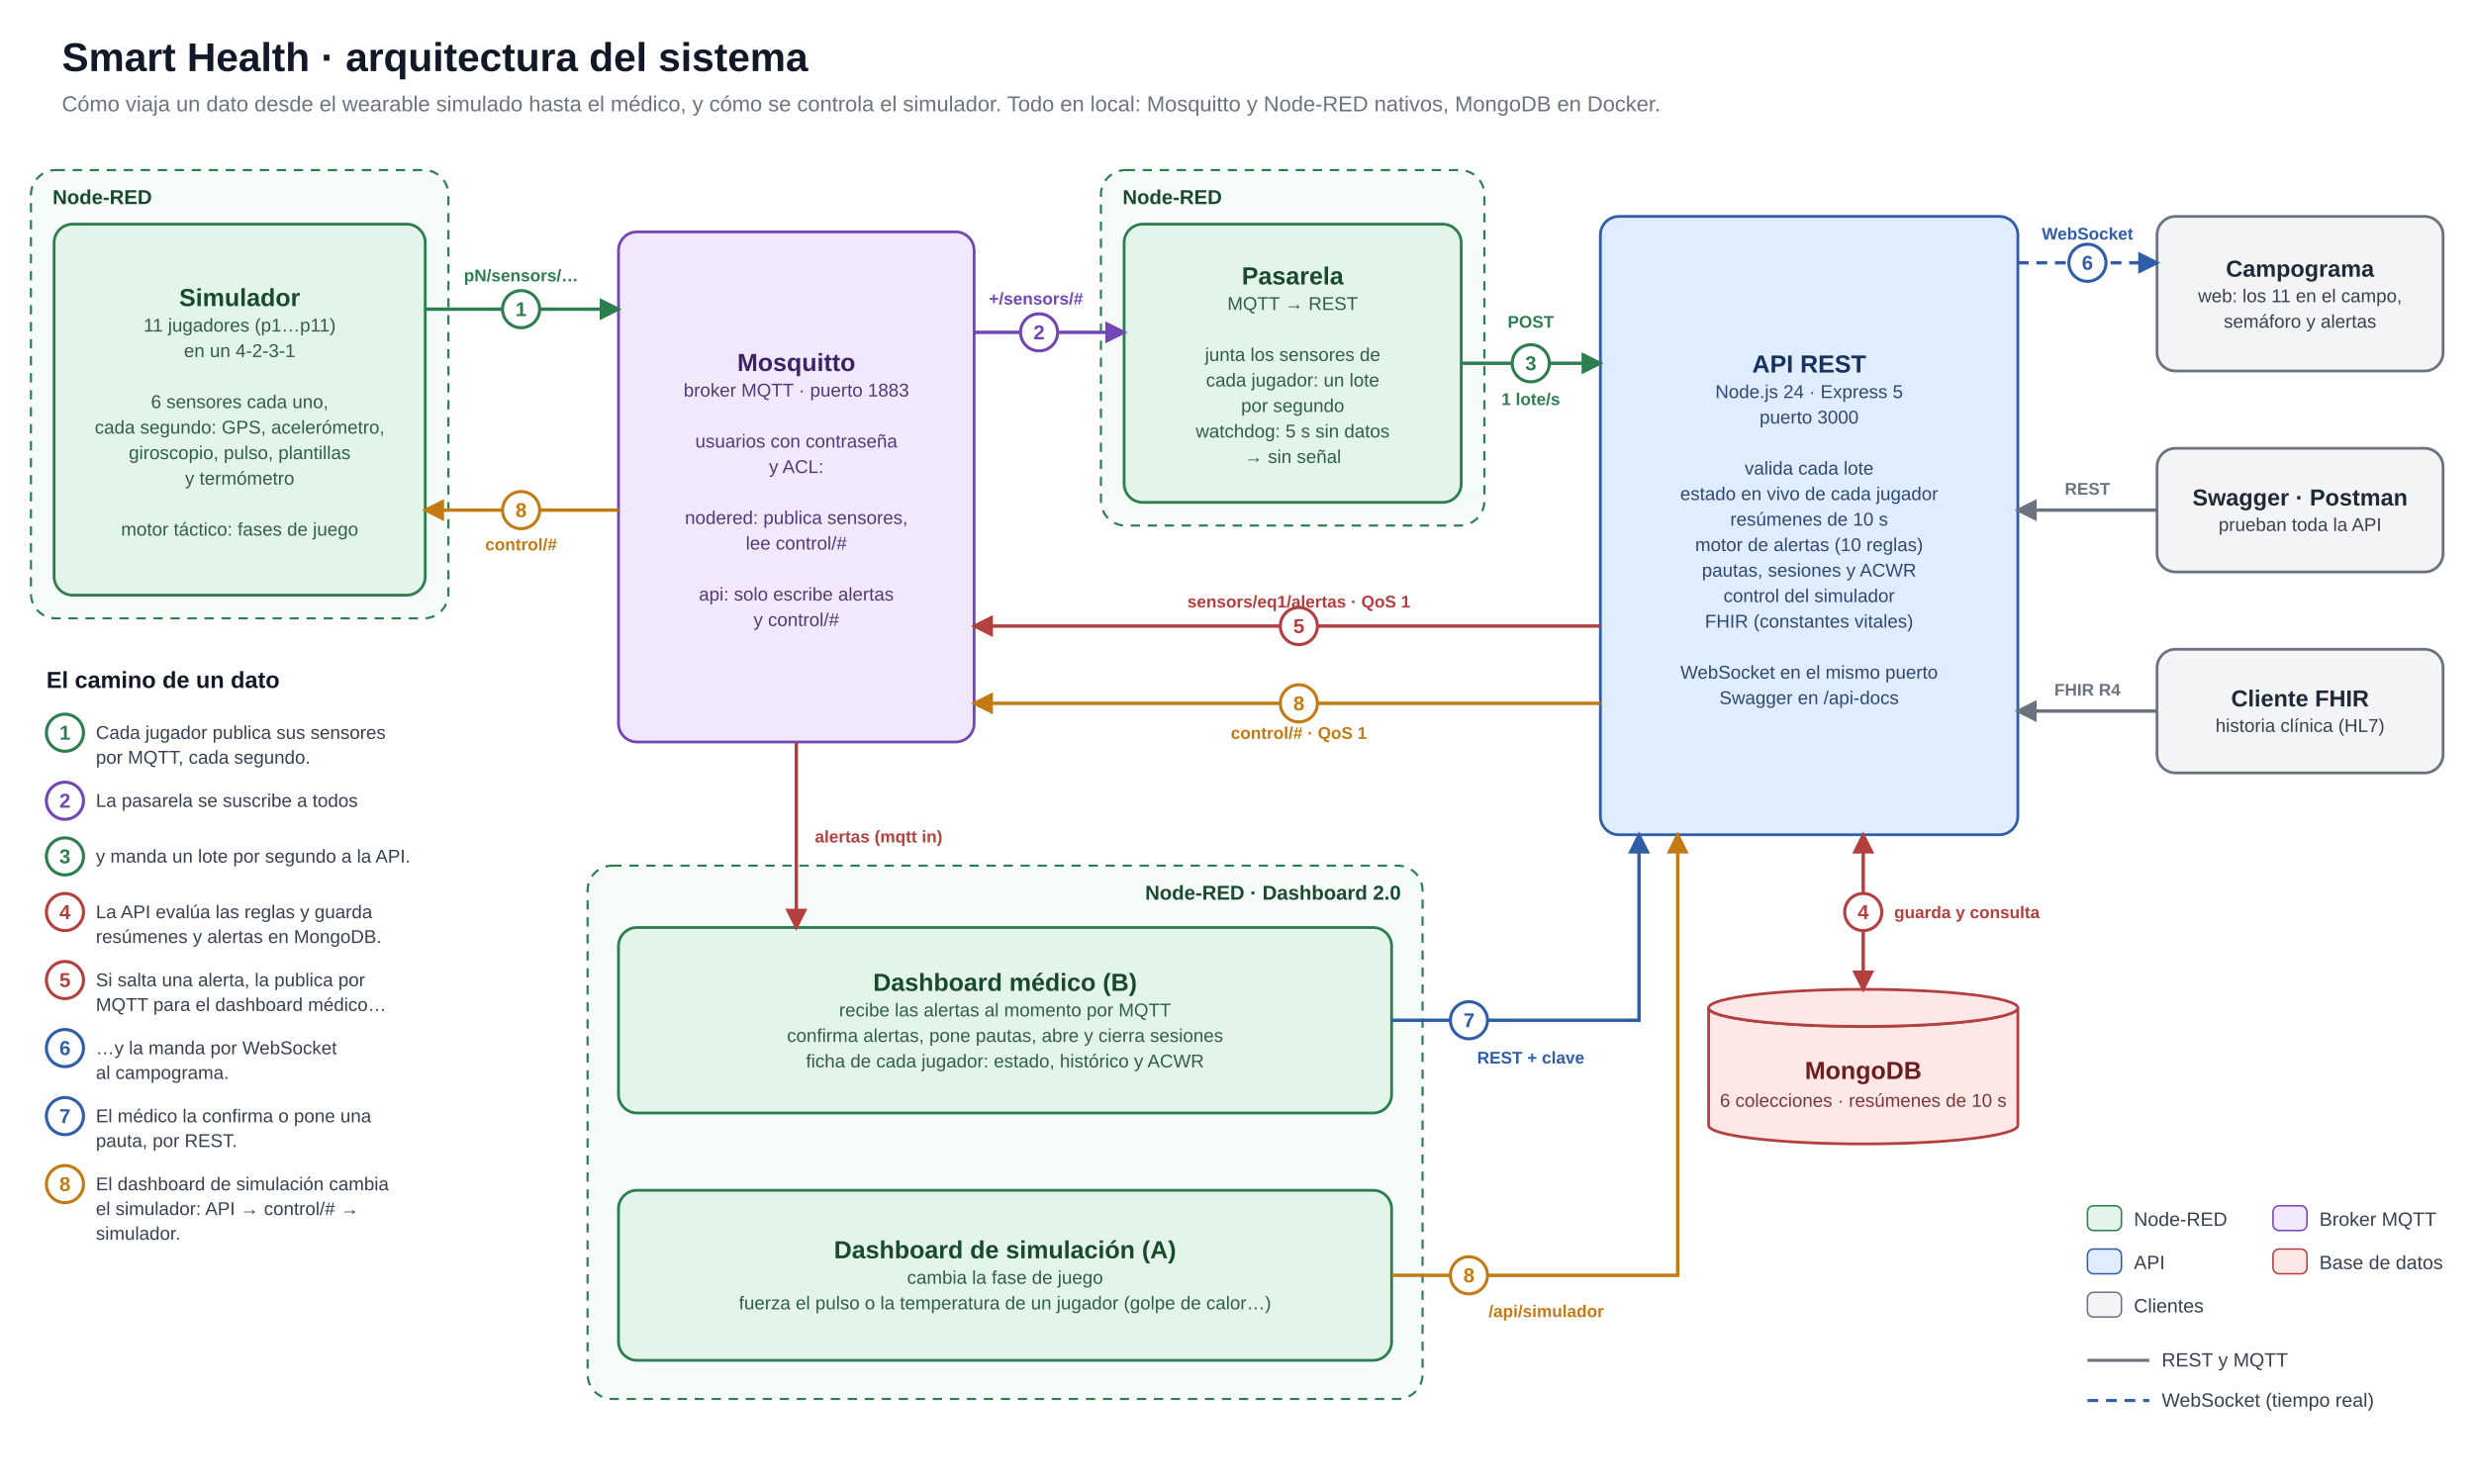
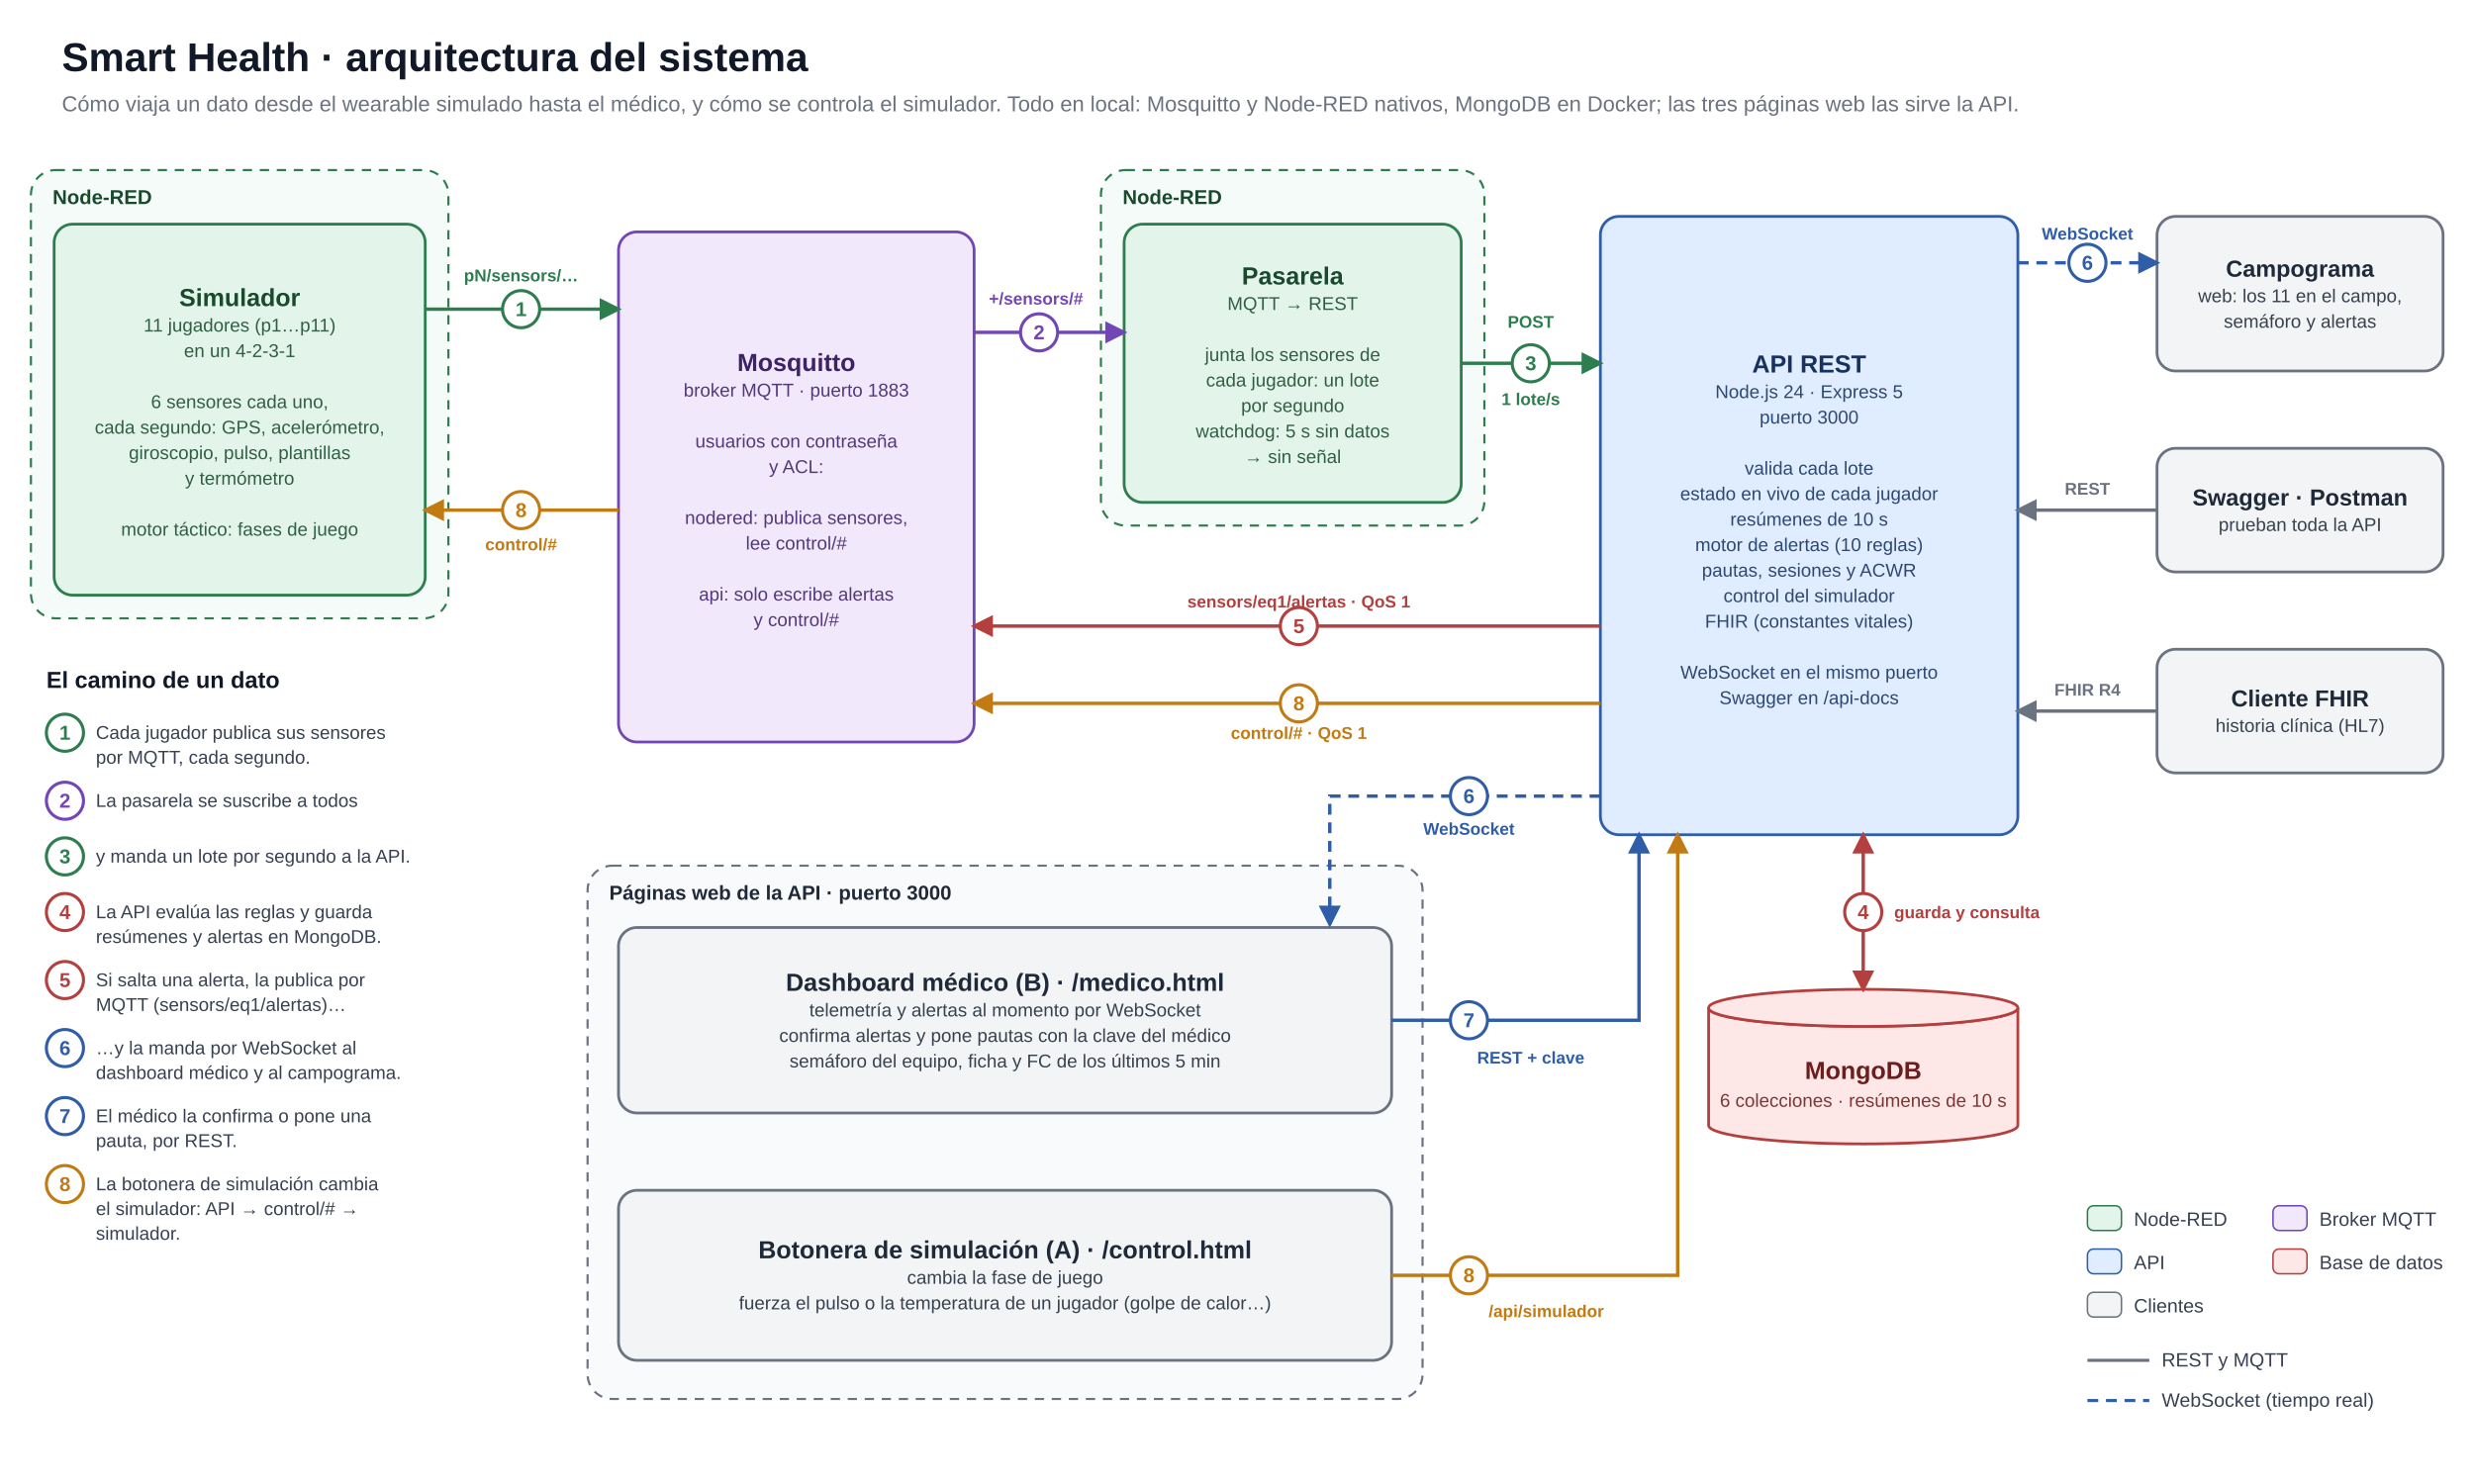
<svg xmlns="http://www.w3.org/2000/svg" viewBox="0 0 1600 960" width="1600" height="960">
  <defs>
    <marker id="m-2E7D4F" viewBox="0 0 10 10" refX="8.5" refY="5" markerWidth="6.5" markerHeight="6.5" orient="auto-start-reverse">
      <path d="M0,0 L10,5 L0,10 z" fill="#2E7D4F" />
    </marker>
    <marker id="m-7346B5" viewBox="0 0 10 10" refX="8.5" refY="5" markerWidth="6.5" markerHeight="6.5" orient="auto-start-reverse">
      <path d="M0,0 L10,5 L0,10 z" fill="#7346B5" />
    </marker>
    <marker id="m-2F5DA8" viewBox="0 0 10 10" refX="8.5" refY="5" markerWidth="6.5" markerHeight="6.5" orient="auto-start-reverse">
      <path d="M0,0 L10,5 L0,10 z" fill="#2F5DA8" />
    </marker>
    <marker id="m-B3403F" viewBox="0 0 10 10" refX="8.5" refY="5" markerWidth="6.5" markerHeight="6.5" orient="auto-start-reverse">
      <path d="M0,0 L10,5 L0,10 z" fill="#B3403F" />
    </marker>
    <marker id="m-6B7280" viewBox="0 0 10 10" refX="8.5" refY="5" markerWidth="6.5" markerHeight="6.5" orient="auto-start-reverse">
      <path d="M0,0 L10,5 L0,10 z" fill="#6B7280" />
    </marker>
    <marker id="m-C27A12" viewBox="0 0 10 10" refX="8.5" refY="5" markerWidth="6.5" markerHeight="6.5" orient="auto-start-reverse">
      <path d="M0,0 L10,5 L0,10 z" fill="#C27A12" />
    </marker>
  </defs>
  <rect width="1600" height="960" fill="#FFFFFF" />
  <rect x="20" y="110" width="270" height="290" rx="16" fill="#E3F4EA" fill-opacity="0.35" stroke="#2E7D4F" stroke-width="1.4" stroke-dasharray="6 5" />
  <text x="34" y="132" font-family="'Segoe UI', Arial, sans-serif" font-size="13" font-weight="700" fill="#1A4A2E">Node-RED</text>
  <rect x="712" y="110" width="248" height="230" rx="16" fill="#E3F4EA" fill-opacity="0.35" stroke="#2E7D4F" stroke-width="1.4" stroke-dasharray="6 5" />
  <text x="726" y="132" font-family="'Segoe UI', Arial, sans-serif" font-size="13" font-weight="700" fill="#1A4A2E">Node-RED</text>
-   <rect x="380" y="560" width="540" height="345" rx="16" fill="#E3F4EA" fill-opacity="0.35" stroke="#2E7D4F" stroke-width="1.4" stroke-dasharray="6 5" />
-   <text x="906" y="582" text-anchor="end" font-family="'Segoe UI', Arial, sans-serif" font-size="13" font-weight="700" fill="#1A4A2E">Node-RED · Dashboard 2.0</text>
+   <rect x="380" y="560" width="540" height="345" rx="16" fill="#F3F4F6" fill-opacity="0.45" stroke="#6B7280" stroke-width="1.4" stroke-dasharray="6 5" />
+   <text x="394" y="582" font-family="'Segoe UI', Arial, sans-serif" font-size="13" font-weight="700" fill="#1F2937">Páginas web de la API · puerto 3000</text>
  <text x="40" y="46" font-family="'Segoe UI', Arial, sans-serif" font-size="26" font-weight="700" fill="#111827">Smart Health · arquitectura del sistema</text>
-   <text x="40" y="72" font-family="'Segoe UI', Arial, sans-serif" font-size="14" fill="#6B7280">Cómo viaja un dato desde el wearable simulado hasta el médico, y cómo se controla el simulador. Todo en local: Mosquitto y Node-RED nativos, MongoDB en Docker.</text>
+   <text x="40" y="72" font-family="'Segoe UI', Arial, sans-serif" font-size="14" fill="#6B7280">Cómo viaja un dato desde el wearable simulado hasta el médico, y cómo se controla el simulador. Todo en local: Mosquitto y Node-RED nativos, MongoDB en Docker; las tres páginas web las sirve la API.</text>
  <rect x="35" y="145" width="240" height="240" rx="12" fill="#E3F4EA" stroke="#2E7D4F" stroke-width="1.8" />
  <text x="155" y="198" text-anchor="middle" font-family="'Segoe UI', Arial, sans-serif" font-size="16" font-weight="700" fill="#1A4A2E">Simulador</text>
  <text x="155" y="214.5" text-anchor="middle" font-family="'Segoe UI', Arial, sans-serif" font-size="12" fill="#1A4A2E" opacity="0.88">11 jugadores (p1…p11)</text>
  <text x="155" y="231" text-anchor="middle" font-family="'Segoe UI', Arial, sans-serif" font-size="12" fill="#1A4A2E" opacity="0.88">en un 4-2-3-1</text>
  <text x="155" y="247.5" text-anchor="middle" font-family="'Segoe UI', Arial, sans-serif" font-size="12" fill="#1A4A2E" opacity="0.88" />
  <text x="155" y="264" text-anchor="middle" font-family="'Segoe UI', Arial, sans-serif" font-size="12" fill="#1A4A2E" opacity="0.88">6 sensores cada uno,</text>
  <text x="155" y="280.5" text-anchor="middle" font-family="'Segoe UI', Arial, sans-serif" font-size="12" fill="#1A4A2E" opacity="0.88">cada segundo: GPS, acelerómetro,</text>
  <text x="155" y="297" text-anchor="middle" font-family="'Segoe UI', Arial, sans-serif" font-size="12" fill="#1A4A2E" opacity="0.88">giroscopio, pulso, plantillas</text>
  <text x="155" y="313.5" text-anchor="middle" font-family="'Segoe UI', Arial, sans-serif" font-size="12" fill="#1A4A2E" opacity="0.88">y termómetro</text>
  <text x="155" y="330" text-anchor="middle" font-family="'Segoe UI', Arial, sans-serif" font-size="12" fill="#1A4A2E" opacity="0.88" />
  <text x="155" y="346.5" text-anchor="middle" font-family="'Segoe UI', Arial, sans-serif" font-size="12" fill="#1A4A2E" opacity="0.88">motor táctico: fases de juego</text>
  <rect x="400" y="150" width="230" height="330" rx="12" fill="#F1E8FB" stroke="#7346B5" stroke-width="1.8" />
  <text x="515" y="240" text-anchor="middle" font-family="'Segoe UI', Arial, sans-serif" font-size="16" font-weight="700" fill="#3E2268">Mosquitto</text>
  <text x="515" y="256.5" text-anchor="middle" font-family="'Segoe UI', Arial, sans-serif" font-size="12" fill="#3E2268" opacity="0.88">broker MQTT · puerto 1883</text>
  <text x="515" y="273" text-anchor="middle" font-family="'Segoe UI', Arial, sans-serif" font-size="12" fill="#3E2268" opacity="0.88" />
  <text x="515" y="289.5" text-anchor="middle" font-family="'Segoe UI', Arial, sans-serif" font-size="12" fill="#3E2268" opacity="0.88">usuarios con contraseña</text>
  <text x="515" y="306" text-anchor="middle" font-family="'Segoe UI', Arial, sans-serif" font-size="12" fill="#3E2268" opacity="0.88">y ACL:</text>
  <text x="515" y="322.5" text-anchor="middle" font-family="'Segoe UI', Arial, sans-serif" font-size="12" fill="#3E2268" opacity="0.88" />
  <text x="515" y="339" text-anchor="middle" font-family="'Segoe UI', Arial, sans-serif" font-size="12" fill="#3E2268" opacity="0.88">nodered: publica sensores,</text>
  <text x="515" y="355.5" text-anchor="middle" font-family="'Segoe UI', Arial, sans-serif" font-size="12" fill="#3E2268" opacity="0.88">lee control/#</text>
  <text x="515" y="372" text-anchor="middle" font-family="'Segoe UI', Arial, sans-serif" font-size="12" fill="#3E2268" opacity="0.88" />
  <text x="515" y="388.5" text-anchor="middle" font-family="'Segoe UI', Arial, sans-serif" font-size="12" fill="#3E2268" opacity="0.88">api: solo escribe alertas</text>
  <text x="515" y="405" text-anchor="middle" font-family="'Segoe UI', Arial, sans-serif" font-size="12" fill="#3E2268" opacity="0.88">y control/#</text>
  <rect x="727" y="145" width="218" height="180" rx="12" fill="#E3F4EA" stroke="#2E7D4F" stroke-width="1.8" />
  <text x="836" y="184" text-anchor="middle" font-family="'Segoe UI', Arial, sans-serif" font-size="16" font-weight="700" fill="#1A4A2E">Pasarela</text>
  <text x="836" y="200.5" text-anchor="middle" font-family="'Segoe UI', Arial, sans-serif" font-size="12" fill="#1A4A2E" opacity="0.88">MQTT → REST</text>
  <text x="836" y="217" text-anchor="middle" font-family="'Segoe UI', Arial, sans-serif" font-size="12" fill="#1A4A2E" opacity="0.88" />
  <text x="836" y="233.5" text-anchor="middle" font-family="'Segoe UI', Arial, sans-serif" font-size="12" fill="#1A4A2E" opacity="0.88">junta los sensores de</text>
  <text x="836" y="250" text-anchor="middle" font-family="'Segoe UI', Arial, sans-serif" font-size="12" fill="#1A4A2E" opacity="0.88">cada jugador: un lote</text>
  <text x="836" y="266.5" text-anchor="middle" font-family="'Segoe UI', Arial, sans-serif" font-size="12" fill="#1A4A2E" opacity="0.88">por segundo</text>
  <text x="836" y="283" text-anchor="middle" font-family="'Segoe UI', Arial, sans-serif" font-size="12" fill="#1A4A2E" opacity="0.88">watchdog: 5 s sin datos</text>
  <text x="836" y="299.5" text-anchor="middle" font-family="'Segoe UI', Arial, sans-serif" font-size="12" fill="#1A4A2E" opacity="0.88">→ sin señal</text>
  <rect x="1035" y="140" width="270" height="400" rx="12" fill="#E0ECFF" stroke="#2F5DA8" stroke-width="1.8" />
  <text x="1170" y="241" text-anchor="middle" font-family="'Segoe UI', Arial, sans-serif" font-size="16" font-weight="700" fill="#17325E">API REST</text>
  <text x="1170" y="257.5" text-anchor="middle" font-family="'Segoe UI', Arial, sans-serif" font-size="12" fill="#17325E" opacity="0.88">Node.js 24 · Express 5</text>
  <text x="1170" y="274" text-anchor="middle" font-family="'Segoe UI', Arial, sans-serif" font-size="12" fill="#17325E" opacity="0.88">puerto 3000</text>
  <text x="1170" y="290.5" text-anchor="middle" font-family="'Segoe UI', Arial, sans-serif" font-size="12" fill="#17325E" opacity="0.88" />
  <text x="1170" y="307" text-anchor="middle" font-family="'Segoe UI', Arial, sans-serif" font-size="12" fill="#17325E" opacity="0.88">valida cada lote</text>
  <text x="1170" y="323.5" text-anchor="middle" font-family="'Segoe UI', Arial, sans-serif" font-size="12" fill="#17325E" opacity="0.88">estado en vivo de cada jugador</text>
  <text x="1170" y="340" text-anchor="middle" font-family="'Segoe UI', Arial, sans-serif" font-size="12" fill="#17325E" opacity="0.88">resúmenes de 10 s</text>
  <text x="1170" y="356.5" text-anchor="middle" font-family="'Segoe UI', Arial, sans-serif" font-size="12" fill="#17325E" opacity="0.88">motor de alertas (10 reglas)</text>
  <text x="1170" y="373" text-anchor="middle" font-family="'Segoe UI', Arial, sans-serif" font-size="12" fill="#17325E" opacity="0.88">pautas, sesiones y ACWR</text>
  <text x="1170" y="389.5" text-anchor="middle" font-family="'Segoe UI', Arial, sans-serif" font-size="12" fill="#17325E" opacity="0.88">control del simulador</text>
  <text x="1170" y="406" text-anchor="middle" font-family="'Segoe UI', Arial, sans-serif" font-size="12" fill="#17325E" opacity="0.88">FHIR (constantes vitales)</text>
  <text x="1170" y="422.5" text-anchor="middle" font-family="'Segoe UI', Arial, sans-serif" font-size="12" fill="#17325E" opacity="0.88" />
  <text x="1170" y="439" text-anchor="middle" font-family="'Segoe UI', Arial, sans-serif" font-size="12" fill="#17325E" opacity="0.88">WebSocket en el mismo puerto</text>
  <text x="1170" y="455.5" text-anchor="middle" font-family="'Segoe UI', Arial, sans-serif" font-size="12" fill="#17325E" opacity="0.88">Swagger en /api-docs</text>
  <path d="M1105,652 a100,12 0 0,0 200,0 v76 a100,12 0 0,1 -200,0 z" fill="#FDE7E7" stroke="#B3403F" stroke-width="1.8" />
  <ellipse cx="1205" cy="652" rx="100" ry="12" fill="#FDE7E7" stroke="#B3403F" stroke-width="1.8" />
  <text x="1205" y="698" text-anchor="middle" font-family="'Segoe UI', Arial, sans-serif" font-size="16" font-weight="700" fill="#6A1F1E">MongoDB</text>
  <text x="1205" y="716" text-anchor="middle" font-family="'Segoe UI', Arial, sans-serif" font-size="12" fill="#6A1F1E" opacity="0.88">6 colecciones · resúmenes de 10 s</text>
  <rect x="1395" y="140" width="185" height="100" rx="12" fill="#F3F4F6" stroke="#6B7280" stroke-width="1.8" />
  <text x="1487.5" y="179" text-anchor="middle" font-family="'Segoe UI', Arial, sans-serif" font-size="15" font-weight="700" fill="#1F2937">Campograma</text>
  <text x="1487.5" y="195.5" text-anchor="middle" font-family="'Segoe UI', Arial, sans-serif" font-size="12" fill="#1F2937" opacity="0.88">web: los 11 en el campo,</text>
  <text x="1487.5" y="212" text-anchor="middle" font-family="'Segoe UI', Arial, sans-serif" font-size="12" fill="#1F2937" opacity="0.88">semáforo y alertas</text>
  <rect x="1395" y="290" width="185" height="80" rx="12" fill="#F3F4F6" stroke="#6B7280" stroke-width="1.8" />
  <text x="1487.5" y="327" text-anchor="middle" font-family="'Segoe UI', Arial, sans-serif" font-size="15" font-weight="700" fill="#1F2937">Swagger · Postman</text>
  <text x="1487.5" y="343.5" text-anchor="middle" font-family="'Segoe UI', Arial, sans-serif" font-size="12" fill="#1F2937" opacity="0.88">prueban toda la API</text>
  <rect x="1395" y="420" width="185" height="80" rx="12" fill="#F3F4F6" stroke="#6B7280" stroke-width="1.8" />
  <text x="1487.5" y="457" text-anchor="middle" font-family="'Segoe UI', Arial, sans-serif" font-size="15" font-weight="700" fill="#1F2937">Cliente FHIR</text>
  <text x="1487.5" y="473.5" text-anchor="middle" font-family="'Segoe UI', Arial, sans-serif" font-size="12" fill="#1F2937" opacity="0.88">historia clínica (HL7)</text>
-   <rect x="400" y="600" width="500" height="120" rx="12" fill="#E3F4EA" stroke="#2E7D4F" stroke-width="1.8" />
-   <text x="650" y="641" text-anchor="middle" font-family="'Segoe UI', Arial, sans-serif" font-size="16" font-weight="700" fill="#1A4A2E">Dashboard médico (B)</text>
-   <text x="650" y="657.5" text-anchor="middle" font-family="'Segoe UI', Arial, sans-serif" font-size="12" fill="#1A4A2E" opacity="0.88">recibe las alertas al momento por MQTT</text>
-   <text x="650" y="674" text-anchor="middle" font-family="'Segoe UI', Arial, sans-serif" font-size="12" fill="#1A4A2E" opacity="0.88">confirma alertas, pone pautas, abre y cierra sesiones</text>
-   <text x="650" y="690.5" text-anchor="middle" font-family="'Segoe UI', Arial, sans-serif" font-size="12" fill="#1A4A2E" opacity="0.88">ficha de cada jugador: estado, histórico y ACWR</text>
-   <rect x="400" y="770" width="500" height="110" rx="12" fill="#E3F4EA" stroke="#2E7D4F" stroke-width="1.8" />
-   <text x="650" y="814" text-anchor="middle" font-family="'Segoe UI', Arial, sans-serif" font-size="16" font-weight="700" fill="#1A4A2E">Dashboard de simulación (A)</text>
-   <text x="650" y="830.5" text-anchor="middle" font-family="'Segoe UI', Arial, sans-serif" font-size="12" fill="#1A4A2E" opacity="0.88">cambia la fase de juego</text>
-   <text x="650" y="847" text-anchor="middle" font-family="'Segoe UI', Arial, sans-serif" font-size="12" fill="#1A4A2E" opacity="0.88">fuerza el pulso o la temperatura de un jugador (golpe de calor…)</text>
+   <rect x="400" y="600" width="500" height="120" rx="12" fill="#F3F4F6" stroke="#6B7280" stroke-width="1.8" />
+   <text x="650" y="641" text-anchor="middle" font-family="'Segoe UI', Arial, sans-serif" font-size="16" font-weight="700" fill="#1F2937">Dashboard médico (B) · /medico.html</text>
+   <text x="650" y="657.5" text-anchor="middle" font-family="'Segoe UI', Arial, sans-serif" font-size="12" fill="#1F2937" opacity="0.88">telemetría y alertas al momento por WebSocket</text>
+   <text x="650" y="674" text-anchor="middle" font-family="'Segoe UI', Arial, sans-serif" font-size="12" fill="#1F2937" opacity="0.88">confirma alertas y pone pautas con la clave del médico</text>
+   <text x="650" y="690.5" text-anchor="middle" font-family="'Segoe UI', Arial, sans-serif" font-size="12" fill="#1F2937" opacity="0.88">semáforo del equipo, ficha y FC de los últimos 5 min</text>
+   <rect x="400" y="770" width="500" height="110" rx="12" fill="#F3F4F6" stroke="#6B7280" stroke-width="1.8" />
+   <text x="650" y="814" text-anchor="middle" font-family="'Segoe UI', Arial, sans-serif" font-size="16" font-weight="700" fill="#1F2937">Botonera de simulación (A) · /control.html</text>
+   <text x="650" y="830.5" text-anchor="middle" font-family="'Segoe UI', Arial, sans-serif" font-size="12" fill="#1F2937" opacity="0.88">cambia la fase de juego</text>
+   <text x="650" y="847" text-anchor="middle" font-family="'Segoe UI', Arial, sans-serif" font-size="12" fill="#1F2937" opacity="0.88">fuerza el pulso o la temperatura de un jugador (golpe de calor…)</text>
  <path d="M275,200 L400,200" fill="none" stroke="#2E7D4F" stroke-width="2.2" marker-end="url(#m-2E7D4F)" />
  <circle cx="337" cy="200" r="12" fill="#FFFFFF" stroke="#2E7D4F" stroke-width="2" />
  <text x="337" y="204.5" text-anchor="middle" font-family="'Segoe UI', Arial, sans-serif" font-size="13" font-weight="800" fill="#2E7D4F">1</text>
  <text x="337" y="182" text-anchor="middle" font-family="'Segoe UI', Arial, sans-serif" font-size="11" font-weight="600" fill="#2E7D4F">pN/sensors/…</text>
  <path d="M400,330 L275,330" fill="none" stroke="#C27A12" stroke-width="2.2" marker-end="url(#m-C27A12)" />
  <circle cx="337" cy="330" r="12" fill="#FFFFFF" stroke="#C27A12" stroke-width="2" />
  <text x="337" y="334.5" text-anchor="middle" font-family="'Segoe UI', Arial, sans-serif" font-size="13" font-weight="800" fill="#C27A12">8</text>
  <text x="337" y="356" text-anchor="middle" font-family="'Segoe UI', Arial, sans-serif" font-size="11" font-weight="600" fill="#C27A12">control/#</text>
  <path d="M630,215 L727,215" fill="none" stroke="#7346B5" stroke-width="2.2" marker-end="url(#m-7346B5)" />
  <circle cx="672" cy="215" r="12" fill="#FFFFFF" stroke="#7346B5" stroke-width="2" />
  <text x="672" y="219.5" text-anchor="middle" font-family="'Segoe UI', Arial, sans-serif" font-size="13" font-weight="800" fill="#7346B5">2</text>
  <text x="670" y="197" text-anchor="middle" font-family="'Segoe UI', Arial, sans-serif" font-size="11" font-weight="600" fill="#7346B5">+/sensors/#</text>
  <path d="M945,235 L1035,235" fill="none" stroke="#2E7D4F" stroke-width="2.2" marker-end="url(#m-2E7D4F)" />
  <circle cx="990" cy="235" r="12" fill="#FFFFFF" stroke="#2E7D4F" stroke-width="2" />
  <text x="990" y="239.5" text-anchor="middle" font-family="'Segoe UI', Arial, sans-serif" font-size="13" font-weight="800" fill="#2E7D4F">3</text>
  <text x="990" y="212" text-anchor="middle" font-family="'Segoe UI', Arial, sans-serif" font-size="11" font-weight="600" fill="#2E7D4F">POST</text>
  <text x="990" y="262" text-anchor="middle" font-family="'Segoe UI', Arial, sans-serif" font-size="11" font-weight="600" fill="#2E7D4F">1 lote/s</text>
  <path d="M1205,540 L1205,640" fill="none" stroke="#B3403F" stroke-width="2.2" marker-end="url(#m-B3403F)" marker-start="url(#m-B3403F)" />
  <circle cx="1205" cy="590" r="12" fill="#FFFFFF" stroke="#B3403F" stroke-width="2" />
  <text x="1205" y="594.5" text-anchor="middle" font-family="'Segoe UI', Arial, sans-serif" font-size="13" font-weight="800" fill="#B3403F">4</text>
  <text x="1225" y="594" font-family="'Segoe UI', Arial, sans-serif" font-size="11" font-weight="600" fill="#B3403F">guarda y consulta</text>
  <path d="M1035,405 L630,405" fill="none" stroke="#B3403F" stroke-width="2.2" marker-end="url(#m-B3403F)" />
  <circle cx="840" cy="405" r="12" fill="#FFFFFF" stroke="#B3403F" stroke-width="2" />
  <text x="840" y="409.5" text-anchor="middle" font-family="'Segoe UI', Arial, sans-serif" font-size="13" font-weight="800" fill="#B3403F">5</text>
  <text x="840" y="393" text-anchor="middle" font-family="'Segoe UI', Arial, sans-serif" font-size="11" font-weight="600" fill="#B3403F">sensors/eq1/alertas · QoS 1</text>
-   <path d="M515,480 L515,600" fill="none" stroke="#B3403F" stroke-width="2.2" marker-end="url(#m-B3403F)" />
-   <text x="527" y="545" font-family="'Segoe UI', Arial, sans-serif" font-size="11" font-weight="600" fill="#B3403F">alertas (mqtt in)</text>
+   <path d="M1035,515 L860,515 L860,598" fill="none" stroke="#2F5DA8" stroke-width="2.2" stroke-dasharray="7 5" marker-end="url(#m-2F5DA8)" />
+   <circle cx="950" cy="515" r="12" fill="#FFFFFF" stroke="#2F5DA8" stroke-width="2" />
+   <text x="950" y="519.5" text-anchor="middle" font-family="'Segoe UI', Arial, sans-serif" font-size="13" font-weight="800" fill="#2F5DA8">6</text>
+   <text x="950" y="540" text-anchor="middle" font-family="'Segoe UI', Arial, sans-serif" font-size="11" font-weight="600" fill="#2F5DA8">WebSocket</text>
  <path d="M1305,170 L1395,170" fill="none" stroke="#2F5DA8" stroke-width="2.2" stroke-dasharray="7 5" marker-end="url(#m-2F5DA8)" />
  <circle cx="1350" cy="170" r="12" fill="#FFFFFF" stroke="#2F5DA8" stroke-width="2" />
  <text x="1350" y="174.5" text-anchor="middle" font-family="'Segoe UI', Arial, sans-serif" font-size="13" font-weight="800" fill="#2F5DA8">6</text>
  <text x="1350" y="155" text-anchor="middle" font-family="'Segoe UI', Arial, sans-serif" font-size="11" font-weight="600" fill="#2F5DA8">WebSocket</text>
  <path d="M1395,330 L1305,330" fill="none" stroke="#6B7280" stroke-width="2.2" marker-end="url(#m-6B7280)" />
  <text x="1350" y="320" text-anchor="middle" font-family="'Segoe UI', Arial, sans-serif" font-size="11" font-weight="600" fill="#6B7280">REST</text>
  <path d="M1395,460 L1305,460" fill="none" stroke="#6B7280" stroke-width="2.2" marker-end="url(#m-6B7280)" />
  <text x="1350" y="450" text-anchor="middle" font-family="'Segoe UI', Arial, sans-serif" font-size="11" font-weight="600" fill="#6B7280">FHIR R4</text>
  <path d="M900,660 L1060,660 L1060,540" fill="none" stroke="#2F5DA8" stroke-width="2.2" marker-end="url(#m-2F5DA8)" />
  <circle cx="950" cy="660" r="12" fill="#FFFFFF" stroke="#2F5DA8" stroke-width="2" />
  <text x="950" y="664.5" text-anchor="middle" font-family="'Segoe UI', Arial, sans-serif" font-size="13" font-weight="800" fill="#2F5DA8">7</text>
  <text x="990" y="688" text-anchor="middle" font-family="'Segoe UI', Arial, sans-serif" font-size="11" font-weight="600" fill="#2F5DA8">REST + clave</text>
  <path d="M900,825 L1085,825 L1085,540" fill="none" stroke="#C27A12" stroke-width="2.2" marker-end="url(#m-C27A12)" />
  <circle cx="950" cy="825" r="12" fill="#FFFFFF" stroke="#C27A12" stroke-width="2" />
  <text x="950" y="829.5" text-anchor="middle" font-family="'Segoe UI', Arial, sans-serif" font-size="13" font-weight="800" fill="#C27A12">8</text>
  <text x="1000" y="852" text-anchor="middle" font-family="'Segoe UI', Arial, sans-serif" font-size="11" font-weight="600" fill="#C27A12">/api/simulador</text>
  <path d="M1035,455 L630,455" fill="none" stroke="#C27A12" stroke-width="2.2" marker-end="url(#m-C27A12)" />
  <circle cx="840" cy="455" r="12" fill="#FFFFFF" stroke="#C27A12" stroke-width="2" />
  <text x="840" y="459.5" text-anchor="middle" font-family="'Segoe UI', Arial, sans-serif" font-size="13" font-weight="800" fill="#C27A12">8</text>
  <text x="840" y="478" text-anchor="middle" font-family="'Segoe UI', Arial, sans-serif" font-size="11" font-weight="600" fill="#C27A12">control/# · QoS 1</text>
  <text x="30" y="445" font-family="'Segoe UI', Arial, sans-serif" font-size="15" font-weight="700" fill="#111827">El camino de un dato</text>
  <circle cx="42" cy="474" r="12" fill="#FFFFFF" stroke="#2E7D4F" stroke-width="2" />
  <text x="42" y="478.5" text-anchor="middle" font-family="'Segoe UI', Arial, sans-serif" font-size="13" font-weight="800" fill="#2E7D4F">1</text>
  <text x="62" y="478" font-family="'Segoe UI', Arial, sans-serif" font-size="12" font-weight="400" fill="#374151">Cada jugador publica sus sensores</text>
  <text x="62" y="494" font-family="'Segoe UI', Arial, sans-serif" font-size="12" font-weight="400" fill="#374151">por MQTT, cada segundo.</text>
  <circle cx="42" cy="518" r="12" fill="#FFFFFF" stroke="#7346B5" stroke-width="2" />
  <text x="42" y="522.5" text-anchor="middle" font-family="'Segoe UI', Arial, sans-serif" font-size="13" font-weight="800" fill="#7346B5">2</text>
  <text x="62" y="522" font-family="'Segoe UI', Arial, sans-serif" font-size="12" font-weight="400" fill="#374151">La pasarela se suscribe a todos</text>
  <circle cx="42" cy="554" r="12" fill="#FFFFFF" stroke="#2E7D4F" stroke-width="2" />
  <text x="42" y="558.5" text-anchor="middle" font-family="'Segoe UI', Arial, sans-serif" font-size="13" font-weight="800" fill="#2E7D4F">3</text>
  <text x="62" y="558" font-family="'Segoe UI', Arial, sans-serif" font-size="12" font-weight="400" fill="#374151">y manda un lote por segundo a la API.</text>
  <circle cx="42" cy="590" r="12" fill="#FFFFFF" stroke="#B3403F" stroke-width="2" />
  <text x="42" y="594.5" text-anchor="middle" font-family="'Segoe UI', Arial, sans-serif" font-size="13" font-weight="800" fill="#B3403F">4</text>
  <text x="62" y="594" font-family="'Segoe UI', Arial, sans-serif" font-size="12" font-weight="400" fill="#374151">La API evalúa las reglas y guarda</text>
  <text x="62" y="610" font-family="'Segoe UI', Arial, sans-serif" font-size="12" font-weight="400" fill="#374151">resúmenes y alertas en MongoDB.</text>
  <circle cx="42" cy="634" r="12" fill="#FFFFFF" stroke="#B3403F" stroke-width="2" />
  <text x="42" y="638.5" text-anchor="middle" font-family="'Segoe UI', Arial, sans-serif" font-size="13" font-weight="800" fill="#B3403F">5</text>
  <text x="62" y="638" font-family="'Segoe UI', Arial, sans-serif" font-size="12" font-weight="400" fill="#374151">Si salta una alerta, la publica por</text>
-   <text x="62" y="654" font-family="'Segoe UI', Arial, sans-serif" font-size="12" font-weight="400" fill="#374151">MQTT para el dashboard médico…</text>
+   <text x="62" y="654" font-family="'Segoe UI', Arial, sans-serif" font-size="12" font-weight="400" fill="#374151">MQTT (sensors/eq1/alertas)…</text>
  <circle cx="42" cy="678" r="12" fill="#FFFFFF" stroke="#2F5DA8" stroke-width="2" />
  <text x="42" y="682.5" text-anchor="middle" font-family="'Segoe UI', Arial, sans-serif" font-size="13" font-weight="800" fill="#2F5DA8">6</text>
-   <text x="62" y="682" font-family="'Segoe UI', Arial, sans-serif" font-size="12" font-weight="400" fill="#374151">…y la manda por WebSocket</text>
-   <text x="62" y="698" font-family="'Segoe UI', Arial, sans-serif" font-size="12" font-weight="400" fill="#374151">al campograma.</text>
+   <text x="62" y="682" font-family="'Segoe UI', Arial, sans-serif" font-size="12" font-weight="400" fill="#374151">…y la manda por WebSocket al</text>
+   <text x="62" y="698" font-family="'Segoe UI', Arial, sans-serif" font-size="12" font-weight="400" fill="#374151">dashboard médico y al campograma.</text>
  <circle cx="42" cy="722" r="12" fill="#FFFFFF" stroke="#2F5DA8" stroke-width="2" />
  <text x="42" y="726.5" text-anchor="middle" font-family="'Segoe UI', Arial, sans-serif" font-size="13" font-weight="800" fill="#2F5DA8">7</text>
  <text x="62" y="726" font-family="'Segoe UI', Arial, sans-serif" font-size="12" font-weight="400" fill="#374151">El médico la confirma o pone una</text>
  <text x="62" y="742" font-family="'Segoe UI', Arial, sans-serif" font-size="12" font-weight="400" fill="#374151">pauta, por REST.</text>
  <circle cx="42" cy="766" r="12" fill="#FFFFFF" stroke="#C27A12" stroke-width="2" />
  <text x="42" y="770.5" text-anchor="middle" font-family="'Segoe UI', Arial, sans-serif" font-size="13" font-weight="800" fill="#C27A12">8</text>
-   <text x="62" y="770" font-family="'Segoe UI', Arial, sans-serif" font-size="12" font-weight="400" fill="#374151">El dashboard de simulación cambia</text>
+   <text x="62" y="770" font-family="'Segoe UI', Arial, sans-serif" font-size="12" font-weight="400" fill="#374151">La botonera de simulación cambia</text>
  <text x="62" y="786" font-family="'Segoe UI', Arial, sans-serif" font-size="12" font-weight="400" fill="#374151">el simulador: API → control/# →</text>
  <text x="62" y="802" font-family="'Segoe UI', Arial, sans-serif" font-size="12" font-weight="400" fill="#374151">simulador.</text>
  <rect x="1350" y="780" width="22" height="16" rx="4" fill="#E3F4EA" stroke="#2E7D4F" />
  <text x="1380" y="793" font-family="'Segoe UI', Arial, sans-serif" font-size="12.5" font-weight="400" fill="#374151">Node-RED</text>
  <rect x="1470" y="780" width="22" height="16" rx="4" fill="#F1E8FB" stroke="#7346B5" />
  <text x="1500" y="793" font-family="'Segoe UI', Arial, sans-serif" font-size="12.5" font-weight="400" fill="#374151">Broker MQTT</text>
  <rect x="1350" y="808" width="22" height="16" rx="4" fill="#E0ECFF" stroke="#2F5DA8" />
  <text x="1380" y="821" font-family="'Segoe UI', Arial, sans-serif" font-size="12.5" font-weight="400" fill="#374151">API</text>
  <rect x="1470" y="808" width="22" height="16" rx="4" fill="#FDE7E7" stroke="#B3403F" />
  <text x="1500" y="821" font-family="'Segoe UI', Arial, sans-serif" font-size="12.5" font-weight="400" fill="#374151">Base de datos</text>
  <rect x="1350" y="836" width="22" height="16" rx="4" fill="#F3F4F6" stroke="#6B7280" />
  <text x="1380" y="849" font-family="'Segoe UI', Arial, sans-serif" font-size="12.5" font-weight="400" fill="#374151">Clientes</text>
  <line x1="1350" y1="880" x2="1390" y2="880" stroke="#6B7280" stroke-width="2" />
  <text x="1398" y="884" font-family="'Segoe UI', Arial, sans-serif" font-size="12.5" font-weight="400" fill="#374151">REST y MQTT</text>
  <line x1="1350" y1="906" x2="1390" y2="906" stroke="#2F5DA8" stroke-width="2" stroke-dasharray="7 5" />
  <text x="1398" y="910" font-family="'Segoe UI', Arial, sans-serif" font-size="12.5" font-weight="400" fill="#374151">WebSocket (tiempo real)</text>
</svg>
